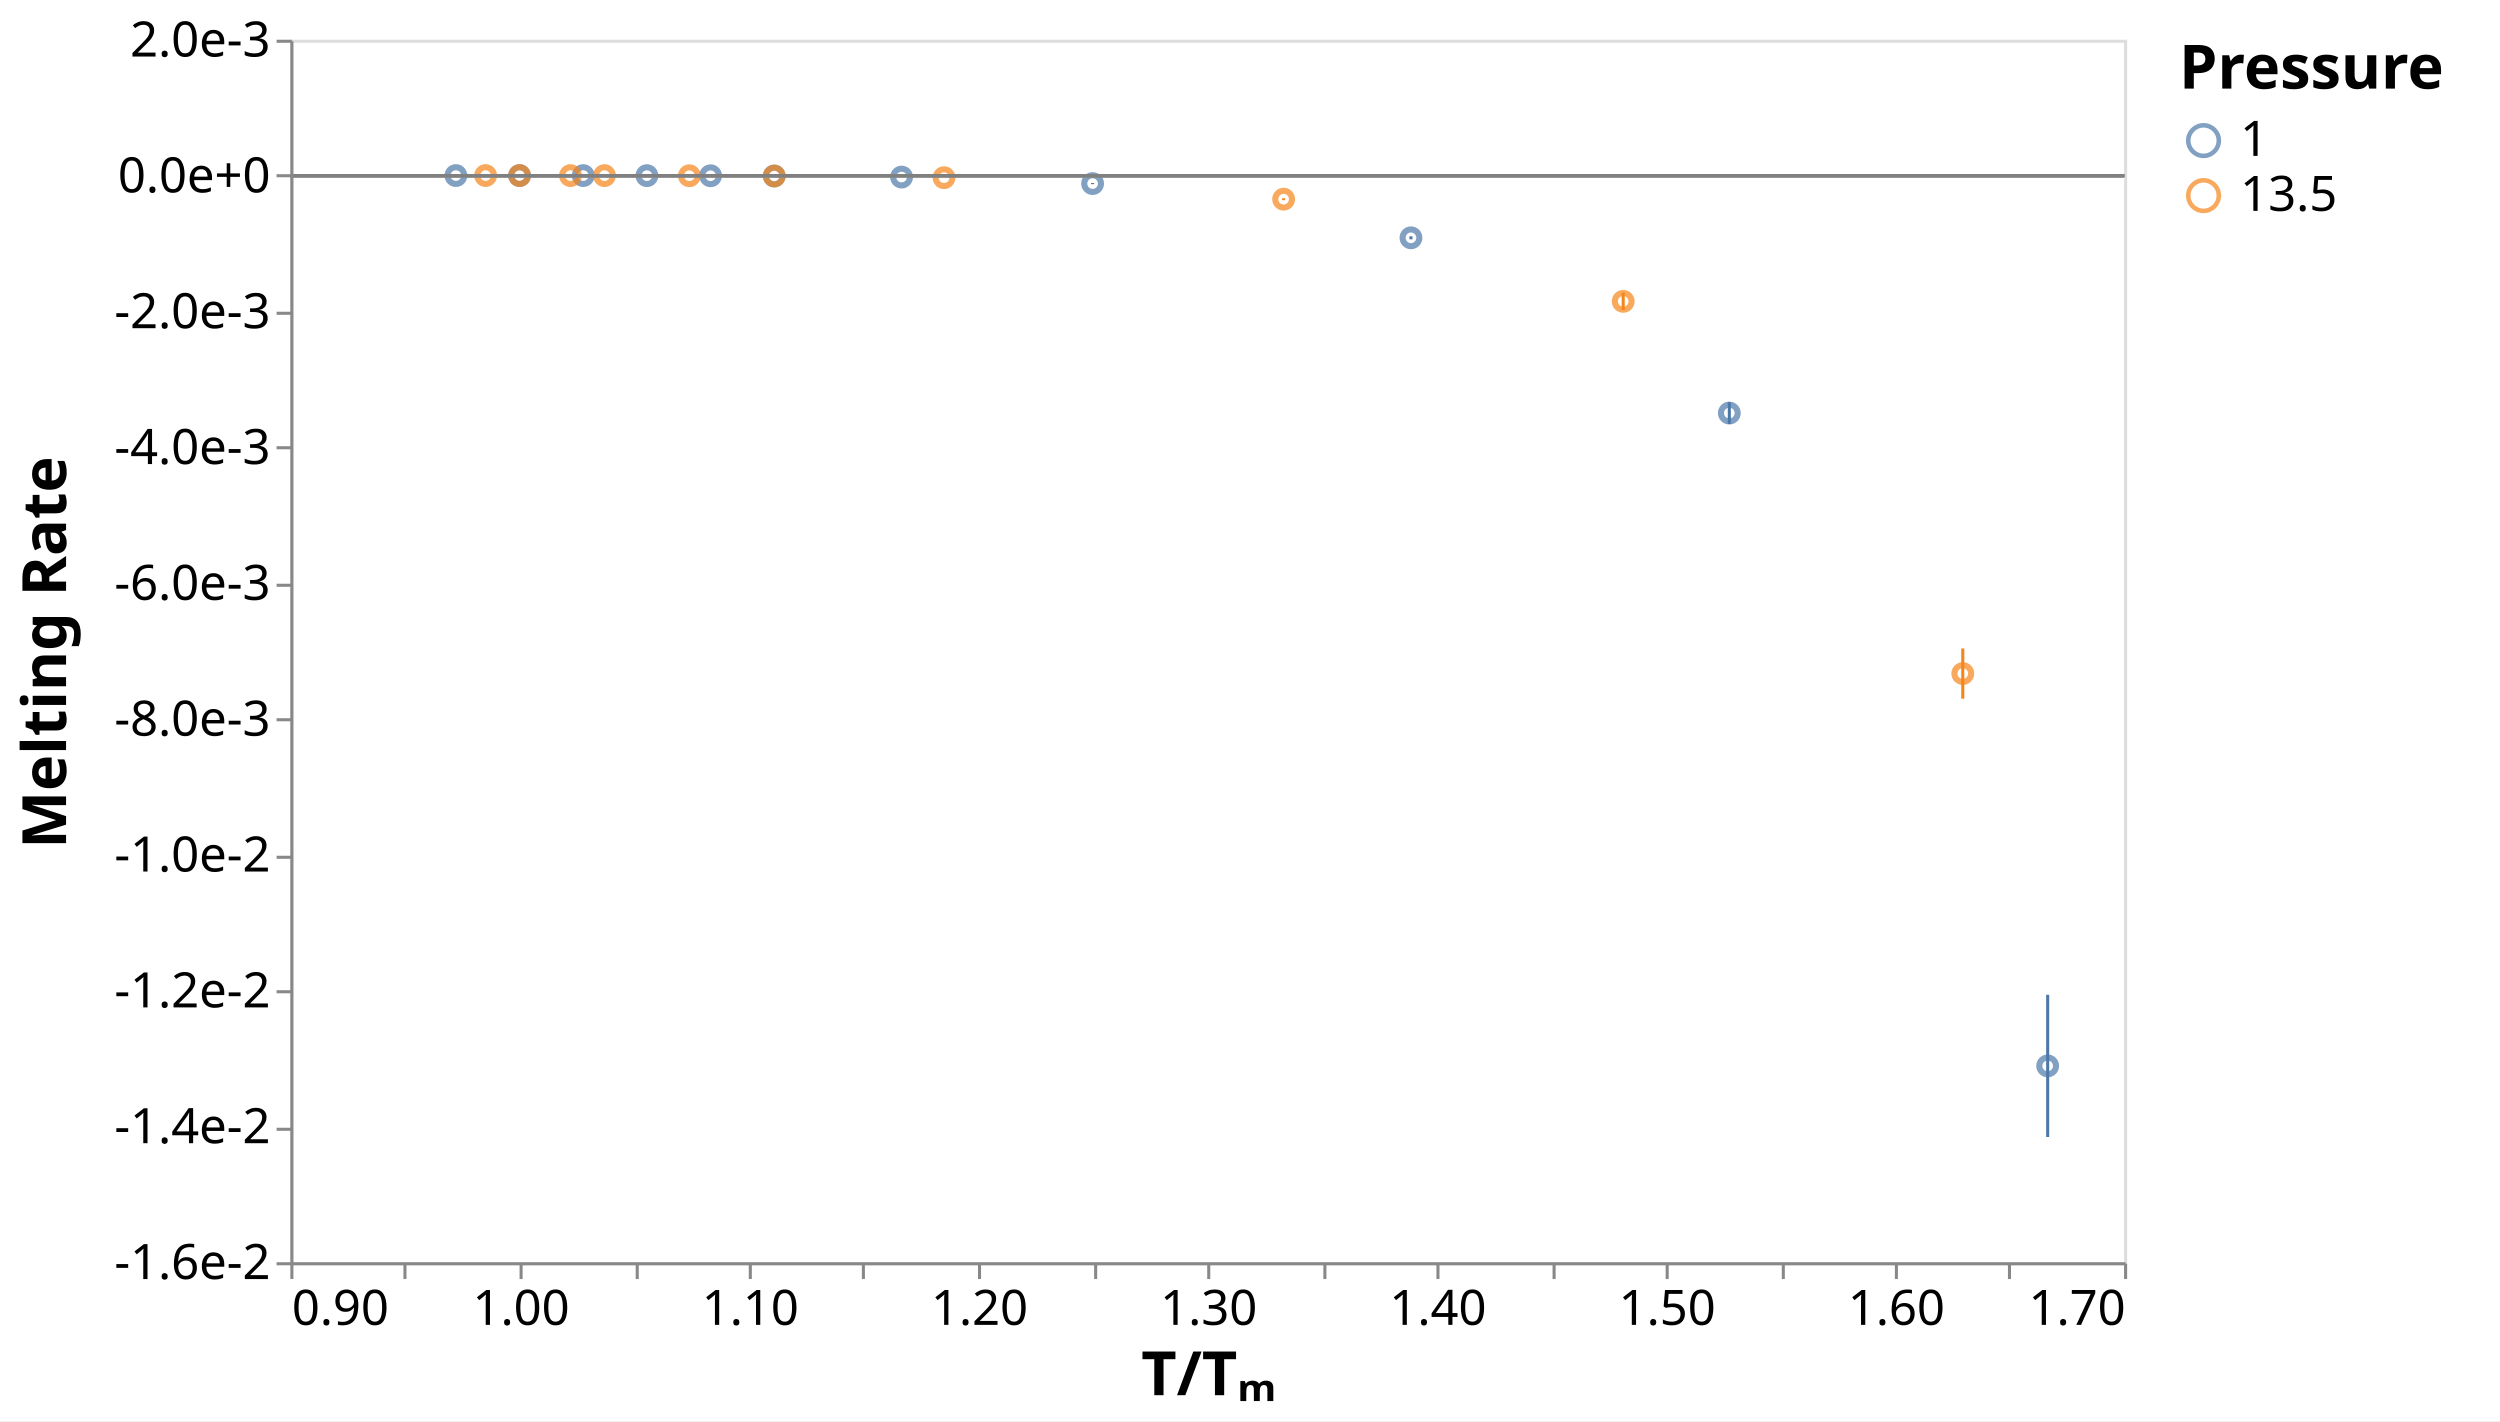
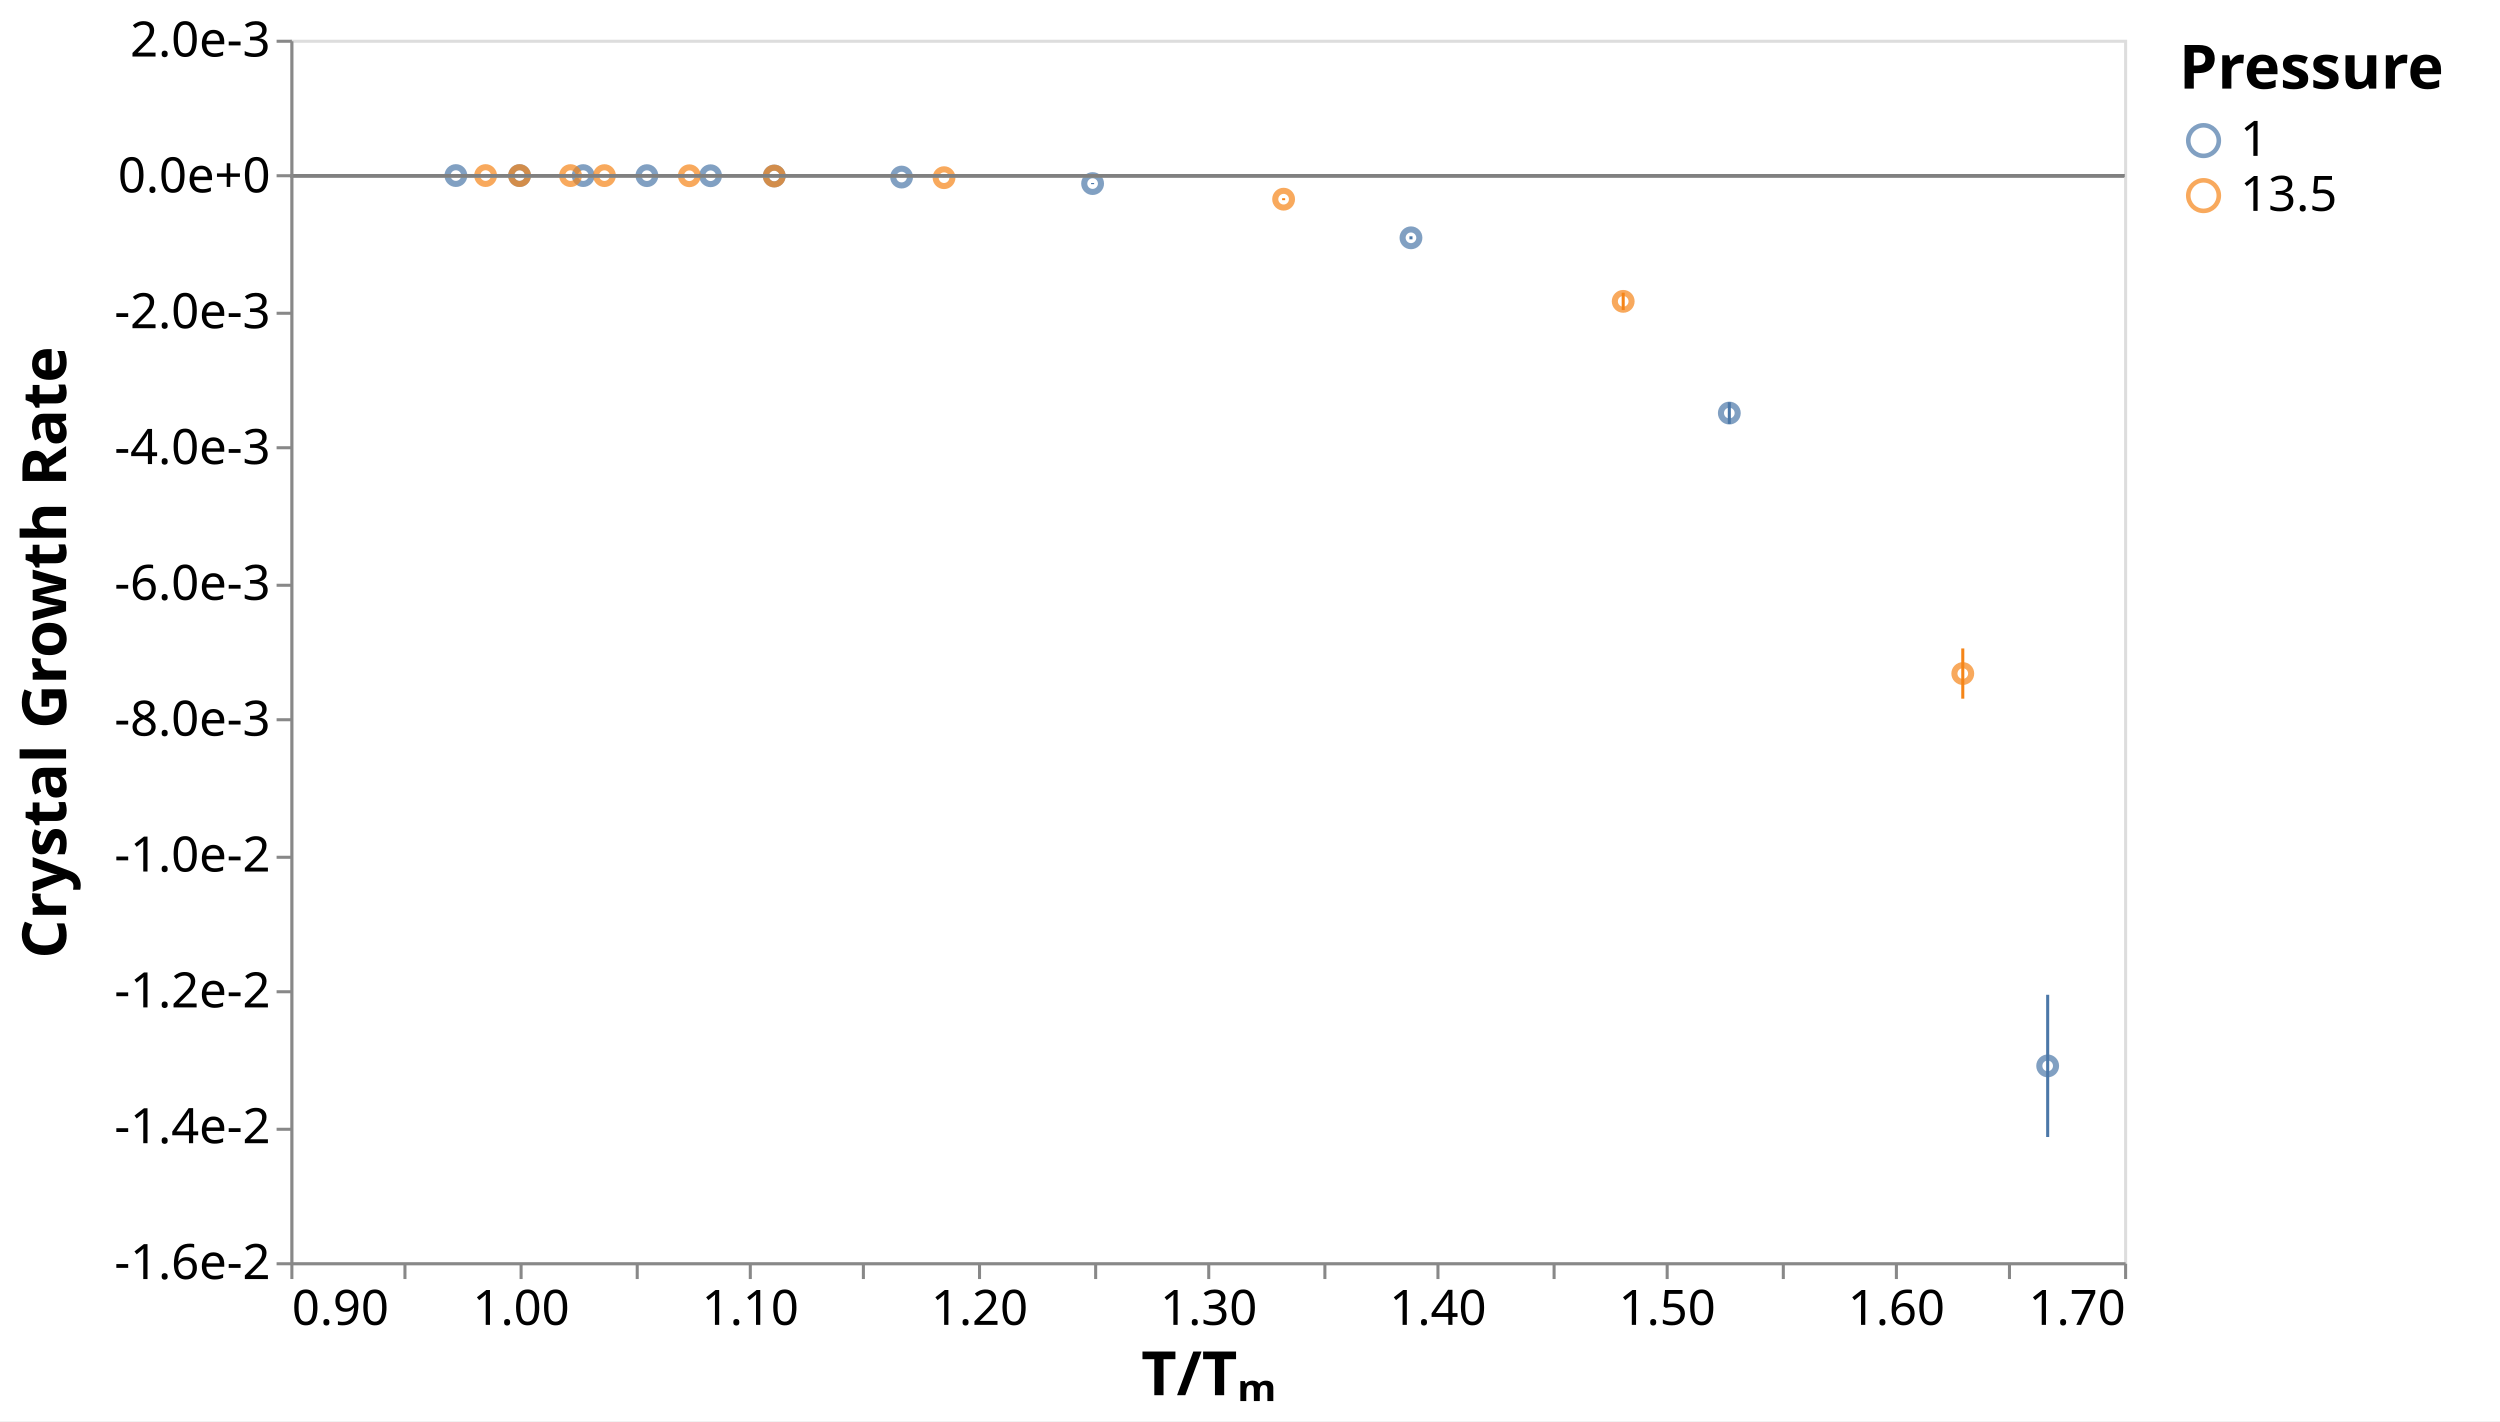
<svg xmlns="http://www.w3.org/2000/svg" class="marks" width="818" height="465" viewBox="0 0 818 465" version="1.1">
  <rect width="818" height="465" style="fill: white;" />
  <g transform="translate(95,13)">
    <g class="mark-group role-frame root">
      <g transform="translate(0,0)">
        <path class="background" d="M0.5,0.5h600v400h-600Z" style="fill: none; stroke: #ddd;" />
        <g>
          <g class="mark-symbol role-mark layer_0_layer_0_marks">
            <path transform="translate(54.16667,44.44479)" d="M2.739,0A2.739,2.739,0,1,1,-2.739,0A2.739,2.739,0,1,1,2.739,0" style="fill: none; stroke: #4c78a8; stroke-width: 2; opacity: 0.7;" />
            <path transform="translate(75,44.44718)" d="M2.739,0A2.739,2.739,0,1,1,-2.739,0A2.739,2.739,0,1,1,2.739,0" style="fill: none; stroke: #4c78a8; stroke-width: 2; opacity: 0.7;" />
            <path transform="translate(95.83333,44.45312)" d="M2.739,0A2.739,2.739,0,1,1,-2.739,0A2.739,2.739,0,1,1,2.739,0" style="fill: none; stroke: #4c78a8; stroke-width: 2; opacity: 0.7;" />
            <path transform="translate(116.6667,44.47161)" d="M2.739,0A2.739,2.739,0,1,1,-2.739,0A2.739,2.739,0,1,1,2.739,0" style="fill: none; stroke: #4c78a8; stroke-width: 2; opacity: 0.7;" />
            <path transform="translate(137.5,44.50326)" d="M2.739,0A2.739,2.739,0,1,1,-2.739,0A2.739,2.739,0,1,1,2.739,0" style="fill: none; stroke: #4c78a8; stroke-width: 2; opacity: 0.7;" />
            <path transform="translate(158.3333,44.58295)" d="M2.739,0A2.739,2.739,0,1,1,-2.739,0A2.739,2.739,0,1,1,2.739,0" style="fill: none; stroke: #4c78a8; stroke-width: 2; opacity: 0.7;" />
            <path transform="translate(200,44.93695)" d="M2.739,0A2.739,2.739,0,1,1,-2.739,0A2.739,2.739,0,1,1,2.739,0" style="fill: none; stroke: #4c78a8; stroke-width: 2; opacity: 0.7;" />
            <path transform="translate(262.5,47.06704)" d="M2.739,0A2.739,2.739,0,1,1,-2.739,0A2.739,2.739,0,1,1,2.739,0" style="fill: none; stroke: #4c78a8; stroke-width: 2; opacity: 0.7;" />
            <path transform="translate(366.6667,64.81103)" d="M2.739,0A2.739,2.739,0,1,1,-2.739,0A2.739,2.739,0,1,1,2.739,0" style="fill: none; stroke: #4c78a8; stroke-width: 2; opacity: 0.7;" />
            <path transform="translate(470.8333,122.1542)" d="M2.739,0A2.739,2.739,0,1,1,-2.739,0A2.739,2.739,0,1,1,2.739,0" style="fill: none; stroke: #4c78a8; stroke-width: 2; opacity: 0.7;" />
            <path transform="translate(575,335.7605)" d="M2.739,0A2.739,2.739,0,1,1,-2.739,0A2.739,2.739,0,1,1,2.739,0" style="fill: none; stroke: #4c78a8; stroke-width: 2; opacity: 0.7;" />
            <path transform="translate(63.88889,44.44695)" d="M2.739,0A2.739,2.739,0,1,1,-2.739,0A2.739,2.739,0,1,1,2.739,0" style="fill: none; stroke: #f58518; stroke-width: 2; opacity: 0.7;" />
            <path transform="translate(75,44.44996)" d="M2.739,0A2.739,2.739,0,1,1,-2.739,0A2.739,2.739,0,1,1,2.739,0" style="fill: none; stroke: #f58518; stroke-width: 2; opacity: 0.7;" />
            <path transform="translate(91.66667,44.45698)" d="M2.739,0A2.739,2.739,0,1,1,-2.739,0A2.739,2.739,0,1,1,2.739,0" style="fill: none; stroke: #f58518; stroke-width: 2; opacity: 0.7;" />
            <path transform="translate(102.7778,44.46449)" d="M2.739,0A2.739,2.739,0,1,1,-2.739,0A2.739,2.739,0,1,1,2.739,0" style="fill: none; stroke: #f58518; stroke-width: 2; opacity: 0.7;" />
            <path transform="translate(130.5556,44.5058)" d="M2.739,0A2.739,2.739,0,1,1,-2.739,0A2.739,2.739,0,1,1,2.739,0" style="fill: none; stroke: #f58518; stroke-width: 2; opacity: 0.7;" />
            <path transform="translate(158.3333,44.60076)" d="M2.739,0A2.739,2.739,0,1,1,-2.739,0A2.739,2.739,0,1,1,2.739,0" style="fill: none; stroke: #f58518; stroke-width: 2; opacity: 0.7;" />
            <path transform="translate(213.8889,45.13841)" d="M2.739,0A2.739,2.739,0,1,1,-2.739,0A2.739,2.739,0,1,1,2.739,0" style="fill: none; stroke: #f58518; stroke-width: 2; opacity: 0.7;" />
            <path transform="translate(325,52.17533)" d="M2.739,0A2.739,2.739,0,1,1,-2.739,0A2.739,2.739,0,1,1,2.739,0" style="fill: none; stroke: #f58518; stroke-width: 2; opacity: 0.7;" />
            <path transform="translate(436.1111,85.60227)" d="M2.739,0A2.739,2.739,0,1,1,-2.739,0A2.739,2.739,0,1,1,2.739,0" style="fill: none; stroke: #f58518; stroke-width: 2; opacity: 0.7;" />
            <path transform="translate(547.2222,207.3879)" d="M2.739,0A2.739,2.739,0,1,1,-2.739,0A2.739,2.739,0,1,1,2.739,0" style="fill: none; stroke: #f58518; stroke-width: 2; opacity: 0.7;" />
          </g>
          <g class="mark-rule role-mark layer_0_layer_1_layer_0_marks">
            <line transform="translate(54.16667,44.44529)" x2="0" y2="-0.001" style="fill: none; stroke: #4c78a8;" />
            <line transform="translate(75,44.44811)" x2="0" y2="-0.002" style="fill: none; stroke: #4c78a8;" />
            <line transform="translate(95.83333,44.45386)" x2="0" y2="-0.001" style="fill: none; stroke: #4c78a8;" />
            <line transform="translate(116.6667,44.47427)" x2="0" y2="-0.005" style="fill: none; stroke: #4c78a8;" />
            <line transform="translate(137.5,44.50789)" x2="0" y2="-0.009" style="fill: none; stroke: #4c78a8;" />
            <line transform="translate(158.3333,44.58748)" x2="0" y2="-0.009" style="fill: none; stroke: #4c78a8;" />
            <line transform="translate(200,44.97022)" x2="0" y2="-0.067" style="fill: none; stroke: #4c78a8;" />
            <line transform="translate(262.5,47.25448)" x2="0" y2="-0.375" style="fill: none; stroke: #4c78a8;" />
            <line transform="translate(366.6667,65.30868)" x2="0" y2="-0.995" style="fill: none; stroke: #4c78a8;" />
            <line transform="translate(470.8333,125.7013)" x2="0" y2="-7.094" style="fill: none; stroke: #4c78a8;" />
            <line transform="translate(575,359.0306)" x2="0" y2="-46.54" style="fill: none; stroke: #4c78a8;" />
            <line transform="translate(63.88889,44.44727)" x2="0" y2="-0.001" style="fill: none; stroke: #f58518;" />
            <line transform="translate(75,44.45064)" x2="0" y2="-0.001" style="fill: none; stroke: #f58518;" />
            <line transform="translate(91.66667,44.45798)" x2="0" y2="-0.002" style="fill: none; stroke: #f58518;" />
            <line transform="translate(102.7778,44.46635)" x2="0" y2="-0.004" style="fill: none; stroke: #f58518;" />
            <line transform="translate(130.5556,44.50753)" x2="0" y2="-0.003" style="fill: none; stroke: #f58518;" />
            <line transform="translate(158.3333,44.60835)" x2="0" y2="-0.015" style="fill: none; stroke: #f58518;" />
            <line transform="translate(213.8889,45.16935)" x2="0" y2="-0.062" style="fill: none; stroke: #f58518;" />
            <line transform="translate(325,52.49392)" x2="0" y2="-0.637" style="fill: none; stroke: #f58518;" />
            <line transform="translate(436.1111,88.43862)" x2="0" y2="-5.673" style="fill: none; stroke: #f58518;" />
            <line transform="translate(547.2222,215.6067)" x2="0" y2="-16.438" style="fill: none; stroke: #f58518;" />
          </g>
          <g class="mark-rule role-mark layer_1_marks">
            <line transform="translate(0,44.44444)" x2="600" y2="0" style="fill: none; stroke: grey;" />
            <line transform="translate(0,44.44444)" x2="600" y2="0" style="fill: none; stroke: grey;" />
            <line transform="translate(0,44.44444)" x2="600" y2="0" style="fill: none; stroke: grey;" />
            <line transform="translate(0,44.44444)" x2="600" y2="0" style="fill: none; stroke: grey;" />
            <line transform="translate(0,44.44444)" x2="600" y2="0" style="fill: none; stroke: grey;" />
            <line transform="translate(0,44.44444)" x2="600" y2="0" style="fill: none; stroke: grey;" />
            <line transform="translate(0,44.44444)" x2="600" y2="0" style="fill: none; stroke: grey;" />
            <line transform="translate(0,44.44444)" x2="600" y2="0" style="fill: none; stroke: grey;" />
            <line transform="translate(0,44.44444)" x2="600" y2="0" style="fill: none; stroke: grey;" />
            <line transform="translate(0,44.44444)" x2="600" y2="0" style="fill: none; stroke: grey;" />
            <line transform="translate(0,44.44444)" x2="600" y2="0" style="fill: none; stroke: grey;" />
            <line transform="translate(0,44.44444)" x2="600" y2="0" style="fill: none; stroke: grey;" />
            <line transform="translate(0,44.44444)" x2="600" y2="0" style="fill: none; stroke: grey;" />
            <line transform="translate(0,44.44444)" x2="600" y2="0" style="fill: none; stroke: grey;" />
            <line transform="translate(0,44.44444)" x2="600" y2="0" style="fill: none; stroke: grey;" />
            <line transform="translate(0,44.44444)" x2="600" y2="0" style="fill: none; stroke: grey;" />
            <line transform="translate(0,44.44444)" x2="600" y2="0" style="fill: none; stroke: grey;" />
            <line transform="translate(0,44.44444)" x2="600" y2="0" style="fill: none; stroke: grey;" />
            <line transform="translate(0,44.44444)" x2="600" y2="0" style="fill: none; stroke: grey;" />
            <line transform="translate(0,44.44444)" x2="600" y2="0" style="fill: none; stroke: grey;" />
            <line transform="translate(0,44.44444)" x2="600" y2="0" style="fill: none; stroke: grey;" />
          </g>
          <g class="mark-group role-legend">
            <g transform="translate(618,0)">
              <path class="background" d="M0,0h100v59h-100Z" style="pointer-events: none; fill: none;" />
              <g>
                <g class="mark-group role-legend-entry">
                  <g transform="translate(0,25)">
                    <path class="background" d="M0,0h0v0h0Z" style="pointer-events: none; fill: none;" />
                    <g>
                      <g class="mark-group role-scope">
                        <g transform="translate(0,0)">
                          <path class="background" d="M0,0h55.633v16h-55.633Z" style="pointer-events: none; fill: none; opacity: 1;" />
                          <g>
                            <g class="mark-symbol role-legend-symbol" style="pointer-events: none;">
                              <path transform="translate(8,8)" d="M5,0A5,5,0,1,1,-5,0A5,5,0,1,1,5,0" style="fill: none; stroke: #4c78a8; stroke-width: 1.5; opacity: 0.7;" />
                            </g>
                            <g class="mark-text role-legend-label" style="pointer-events: none;">
                              <text text-anchor="start" transform="translate(20,13)" style="font-family: sans-serif; font-size: 16px; fill: #000; opacity: 1;">1</text>
                            </g>
                          </g>
                          <path class="foreground" d="" style="pointer-events: none; display: none; fill: none;" />
                        </g>
                        <g transform="translate(0,18)">
                          <path class="background" d="M0,0h55.633v16h-55.633Z" style="pointer-events: none; fill: none; opacity: 1;" />
                          <g>
                            <g class="mark-symbol role-legend-symbol" style="pointer-events: none;">
                              <path transform="translate(8,8)" d="M5,0A5,5,0,1,1,-5,0A5,5,0,1,1,5,0" style="fill: none; stroke: #f58518; stroke-width: 1.5; opacity: 0.7;" />
                            </g>
                            <g class="mark-text role-legend-label" style="pointer-events: none;">
                              <text text-anchor="start" transform="translate(20,13)" style="font-family: sans-serif; font-size: 16px; fill: #000; opacity: 1;">13.5</text>
                            </g>
                          </g>
                          <path class="foreground" d="" style="pointer-events: none; display: none; fill: none;" />
                        </g>
                      </g>
                    </g>
                    <path class="foreground" d="" style="pointer-events: none; display: none; fill: none;" />
                  </g>
                </g>
                <g class="mark-text role-legend-title" style="pointer-events: none;">
                  <text text-anchor="start" transform="translate(0,16)" style="font-family: sans-serif; font-size: 20px; font-weight: bold; fill: #000; opacity: 1;">Pressure</text>
                </g>
              </g>
              <path class="foreground" d="" style="pointer-events: none; display: none; fill: none;" />
            </g>
          </g>
          <g class="mark-group role-axis">
            <g transform="translate(0.5,400.5)">
              <path class="background" d="M0,0h0v0h0Z" style="pointer-events: none; fill: none;" />
              <g>
                <g class="mark-rule role-axis-tick" style="pointer-events: none;">
                  <line transform="translate(0,0)" x2="0" y2="5" style="fill: none; stroke: #888; stroke-width: 1; opacity: 1;" />
                  <line transform="translate(37,0)" x2="0" y2="5" style="fill: none; stroke: #888; stroke-width: 1; opacity: 1;" />
                  <line transform="translate(75,0)" x2="0" y2="5" style="fill: none; stroke: #888; stroke-width: 1; opacity: 1;" />
                  <line transform="translate(113,0)" x2="0" y2="5" style="fill: none; stroke: #888; stroke-width: 1; opacity: 1;" />
                  <line transform="translate(150,0)" x2="0" y2="5" style="fill: none; stroke: #888; stroke-width: 1; opacity: 1;" />
                  <line transform="translate(187,0)" x2="0" y2="5" style="fill: none; stroke: #888; stroke-width: 1; opacity: 1;" />
                  <line transform="translate(225,0)" x2="0" y2="5" style="fill: none; stroke: #888; stroke-width: 1; opacity: 1;" />
                  <line transform="translate(263,0)" x2="0" y2="5" style="fill: none; stroke: #888; stroke-width: 1; opacity: 1;" />
                  <line transform="translate(300,0)" x2="0" y2="5" style="fill: none; stroke: #888; stroke-width: 1; opacity: 1;" />
                  <line transform="translate(338,0)" x2="0" y2="5" style="fill: none; stroke: #888; stroke-width: 1; opacity: 1;" />
                  <line transform="translate(375,0)" x2="0" y2="5" style="fill: none; stroke: #888; stroke-width: 1; opacity: 1;" />
                  <line transform="translate(413,0)" x2="0" y2="5" style="fill: none; stroke: #888; stroke-width: 1; opacity: 1;" />
                  <line transform="translate(450,0)" x2="0" y2="5" style="fill: none; stroke: #888; stroke-width: 1; opacity: 1;" />
                  <line transform="translate(488,0)" x2="0" y2="5" style="fill: none; stroke: #888; stroke-width: 1; opacity: 1;" />
                  <line transform="translate(525,0)" x2="0" y2="5" style="fill: none; stroke: #888; stroke-width: 1; opacity: 1;" />
                  <line transform="translate(562,0)" x2="0" y2="5" style="fill: none; stroke: #888; stroke-width: 1; opacity: 1;" />
                  <line transform="translate(600,0)" x2="0" y2="5" style="fill: none; stroke: #888; stroke-width: 1; opacity: 1;" />
                </g>
                <g class="mark-text role-axis-label" style="pointer-events: none;">
                  <text text-anchor="start" transform="translate(0,20)" style="font-family: sans-serif; font-size: 16px; fill: #000; opacity: 1;">0.90</text>
                  <text text-anchor="middle" transform="translate(37.5,20)" style="font-family: sans-serif; font-size: 16px; fill: #000; opacity: 0;">0.95</text>
                  <text text-anchor="middle" transform="translate(75,20)" style="font-family: sans-serif; font-size: 16px; fill: #000; opacity: 1;">1.00</text>
                  <text text-anchor="middle" transform="translate(112.5,20)" style="font-family: sans-serif; font-size: 16px; fill: #000; opacity: 0;">1.05</text>
                  <text text-anchor="middle" transform="translate(150,20)" style="font-family: sans-serif; font-size: 16px; fill: #000; opacity: 1;">1.10</text>
                  <text text-anchor="middle" transform="translate(187.5,20)" style="font-family: sans-serif; font-size: 16px; fill: #000; opacity: 0;">1.15</text>
                  <text text-anchor="middle" transform="translate(225,20)" style="font-family: sans-serif; font-size: 16px; fill: #000; opacity: 1;">1.20</text>
                  <text text-anchor="middle" transform="translate(262.5,20)" style="font-family: sans-serif; font-size: 16px; fill: #000; opacity: 0;">1.25</text>
                  <text text-anchor="middle" transform="translate(300,20)" style="font-family: sans-serif; font-size: 16px; fill: #000; opacity: 1;">1.30</text>
                  <text text-anchor="middle" transform="translate(337.5,20)" style="font-family: sans-serif; font-size: 16px; fill: #000; opacity: 0;">1.35</text>
                  <text text-anchor="middle" transform="translate(375,20)" style="font-family: sans-serif; font-size: 16px; fill: #000; opacity: 1;">1.40</text>
                  <text text-anchor="middle" transform="translate(412.5,20)" style="font-family: sans-serif; font-size: 16px; fill: #000; opacity: 0;">1.45</text>
                  <text text-anchor="middle" transform="translate(450,20)" style="font-family: sans-serif; font-size: 16px; fill: #000; opacity: 1;">1.50</text>
                  <text text-anchor="middle" transform="translate(487.5,20)" style="font-family: sans-serif; font-size: 16px; fill: #000; opacity: 0;">1.55</text>
                  <text text-anchor="middle" transform="translate(525,20)" style="font-family: sans-serif; font-size: 16px; fill: #000; opacity: 1;">1.60</text>
                  <text text-anchor="middle" transform="translate(562.5,20)" style="font-family: sans-serif; font-size: 16px; fill: #000; opacity: 0;">1.65</text>
                  <text text-anchor="end" transform="translate(600,20)" style="font-family: sans-serif; font-size: 16px; fill: #000; opacity: 1;">1.70</text>
                </g>
                <g class="mark-rule role-axis-domain" style="pointer-events: none;">
                  <line transform="translate(0,0)" x2="600" y2="0" style="fill: none; stroke: #888; stroke-width: 1; opacity: 1;" />
                </g>
                <g class="mark-text role-axis-title" style="pointer-events: none;">
                  <text text-anchor="middle" transform="translate(300,43)" style="font-family: sans-serif; font-size: 20px; font-weight: bold; fill: #000; opacity: 1;">T/Tₘ</text>
                </g>
              </g>
              <path class="foreground" d="" style="pointer-events: none; display: none; fill: none;" />
            </g>
          </g>
          <g class="mark-group role-axis">
            <g transform="translate(0.5,0.5)">
              <path class="background" d="M0,0h0v0h0Z" style="pointer-events: none; fill: none;" />
              <g>
                <g class="mark-rule role-axis-tick" style="pointer-events: none;">
                  <line transform="translate(0,400)" x2="-5" y2="0" style="fill: none; stroke: #888; stroke-width: 1; opacity: 1;" />
                  <line transform="translate(0,356)" x2="-5" y2="0" style="fill: none; stroke: #888; stroke-width: 1; opacity: 1;" />
                  <line transform="translate(0,311)" x2="-5" y2="0" style="fill: none; stroke: #888; stroke-width: 1; opacity: 1;" />
                  <line transform="translate(0,267)" x2="-5" y2="0" style="fill: none; stroke: #888; stroke-width: 1; opacity: 1;" />
                  <line transform="translate(0,222)" x2="-5" y2="0" style="fill: none; stroke: #888; stroke-width: 1; opacity: 1;" />
                  <line transform="translate(0,178)" x2="-5" y2="0" style="fill: none; stroke: #888; stroke-width: 1; opacity: 1;" />
                  <line transform="translate(0,133)" x2="-5" y2="0" style="fill: none; stroke: #888; stroke-width: 1; opacity: 1;" />
                  <line transform="translate(0,89)" x2="-5" y2="0" style="fill: none; stroke: #888; stroke-width: 1; opacity: 1;" />
                  <line transform="translate(0,44)" x2="-5" y2="0" style="fill: none; stroke: #888; stroke-width: 1; opacity: 1;" />
                  <line transform="translate(0,0)" x2="-5" y2="0" style="fill: none; stroke: #888; stroke-width: 1; opacity: 1;" />
                </g>
                <g class="mark-text role-axis-label" style="pointer-events: none;">
                  <text text-anchor="end" transform="translate(-7,405)" style="font-family: sans-serif; font-size: 16px; fill: #000; opacity: 1;">-1.6e-2</text>
                  <text text-anchor="end" transform="translate(-7,360.5556)" style="font-family: sans-serif; font-size: 16px; fill: #000; opacity: 1;">-1.4e-2</text>
                  <text text-anchor="end" transform="translate(-7,316.1111)" style="font-family: sans-serif; font-size: 16px; fill: #000; opacity: 1;">-1.2e-2</text>
                  <text text-anchor="end" transform="translate(-7,271.6667)" style="font-family: sans-serif; font-size: 16px; fill: #000; opacity: 1;">-1.0e-2</text>
                  <text text-anchor="end" transform="translate(-7,227.2222)" style="font-family: sans-serif; font-size: 16px; fill: #000; opacity: 1;">-8.0e-3</text>
                  <text text-anchor="end" transform="translate(-7,182.7778)" style="font-family: sans-serif; font-size: 16px; fill: #000; opacity: 1;">-6.0e-3</text>
                  <text text-anchor="end" transform="translate(-7,138.3333)" style="font-family: sans-serif; font-size: 16px; fill: #000; opacity: 1;">-4.0e-3</text>
                  <text text-anchor="end" transform="translate(-7,93.88889)" style="font-family: sans-serif; font-size: 16px; fill: #000; opacity: 1;">-2.0e-3</text>
                  <text text-anchor="end" transform="translate(-7,49.44444)" style="font-family: sans-serif; font-size: 16px; fill: #000; opacity: 1;">0.0e+0</text>
                  <text text-anchor="end" transform="translate(-7,5)" style="font-family: sans-serif; font-size: 16px; fill: #000; opacity: 1;">2.0e-3</text>
                </g>
                <g class="mark-rule role-axis-domain" style="pointer-events: none;">
                  <line transform="translate(0,400)" x2="0" y2="-400" style="fill: none; stroke: #888; stroke-width: 1; opacity: 1;" />
                </g>
                <g class="mark-text role-axis-title" style="pointer-events: none;">
-                   <text text-anchor="middle" transform="translate(-69.88334,200) rotate(-90) translate(0,-4)" style="font-family: sans-serif; font-size: 20px; font-weight: bold; fill: #000; opacity: 1;">Melting Rate</text>
+                   <text text-anchor="middle" transform="translate(-69.88334,200) rotate(-90) translate(0,-4)" style="font-family: sans-serif; font-size: 20px; font-weight: bold; fill: #000; opacity: 1;">Crystal Growth Rate</text>
                </g>
              </g>
              <path class="foreground" d="" style="pointer-events: none; display: none; fill: none;" />
            </g>
          </g>
        </g>
        <path class="foreground" d="" style="display: none; fill: none;" />
      </g>
    </g>
  </g>
</svg>
